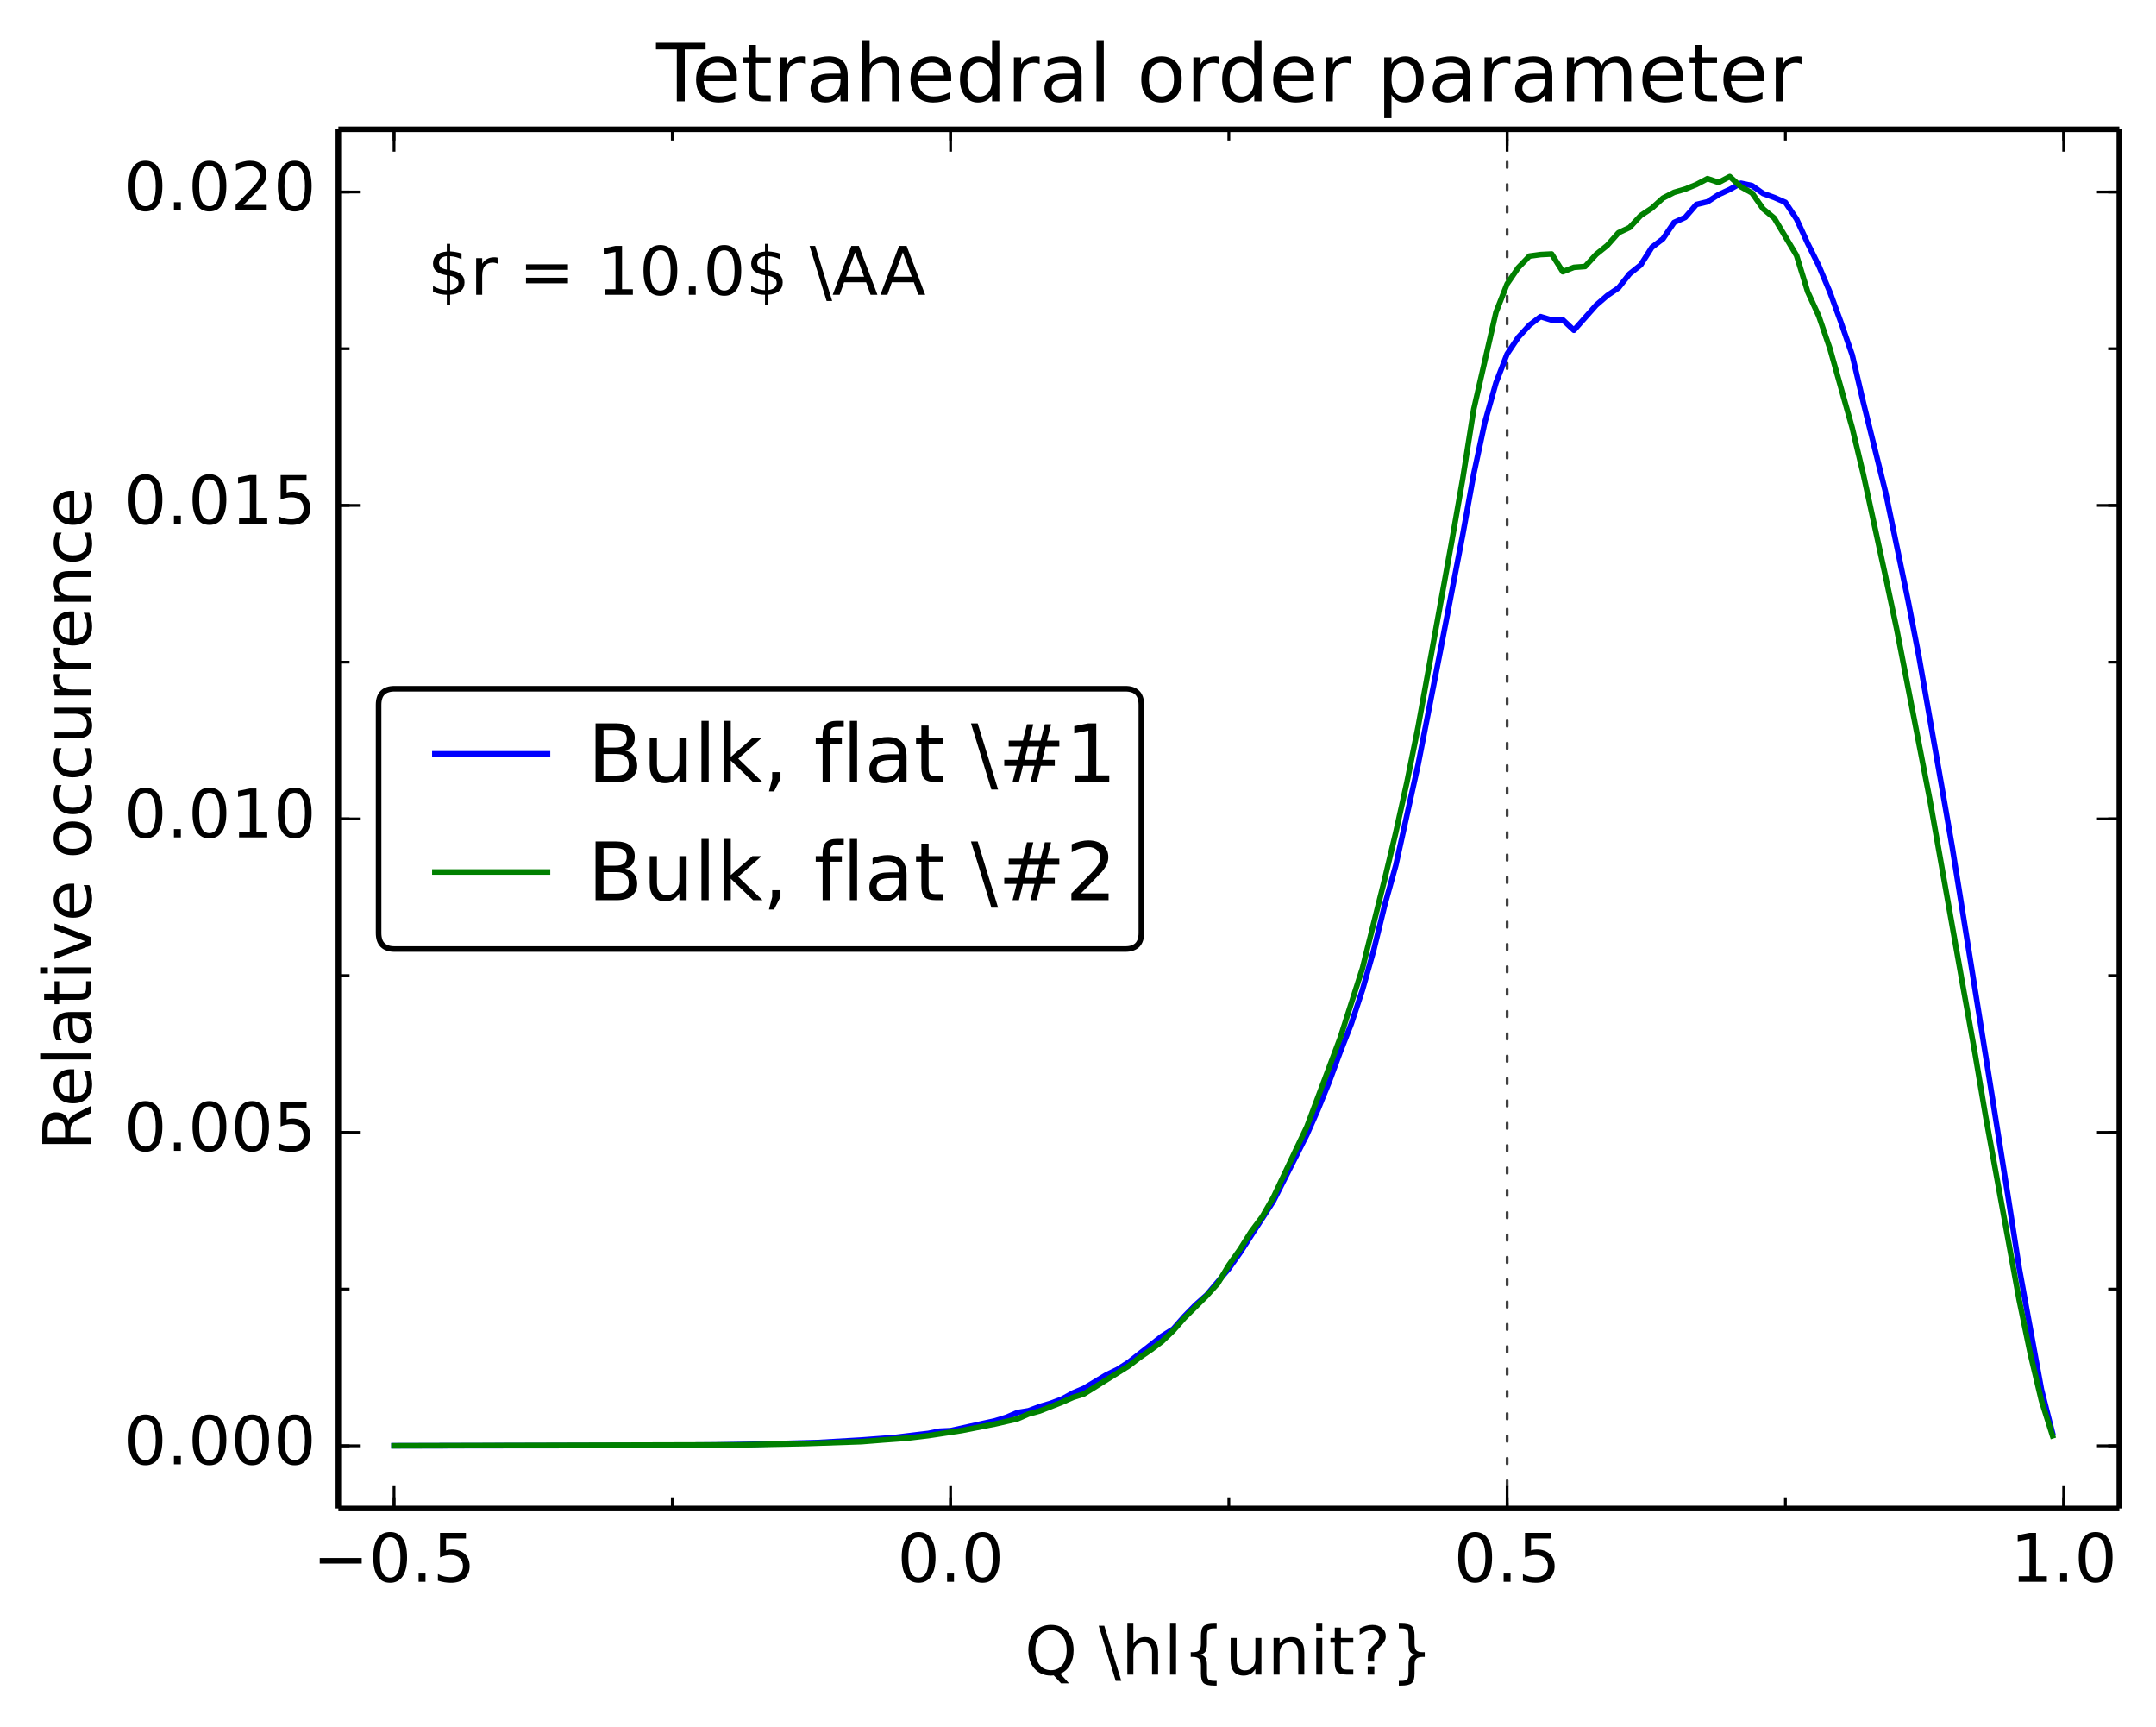
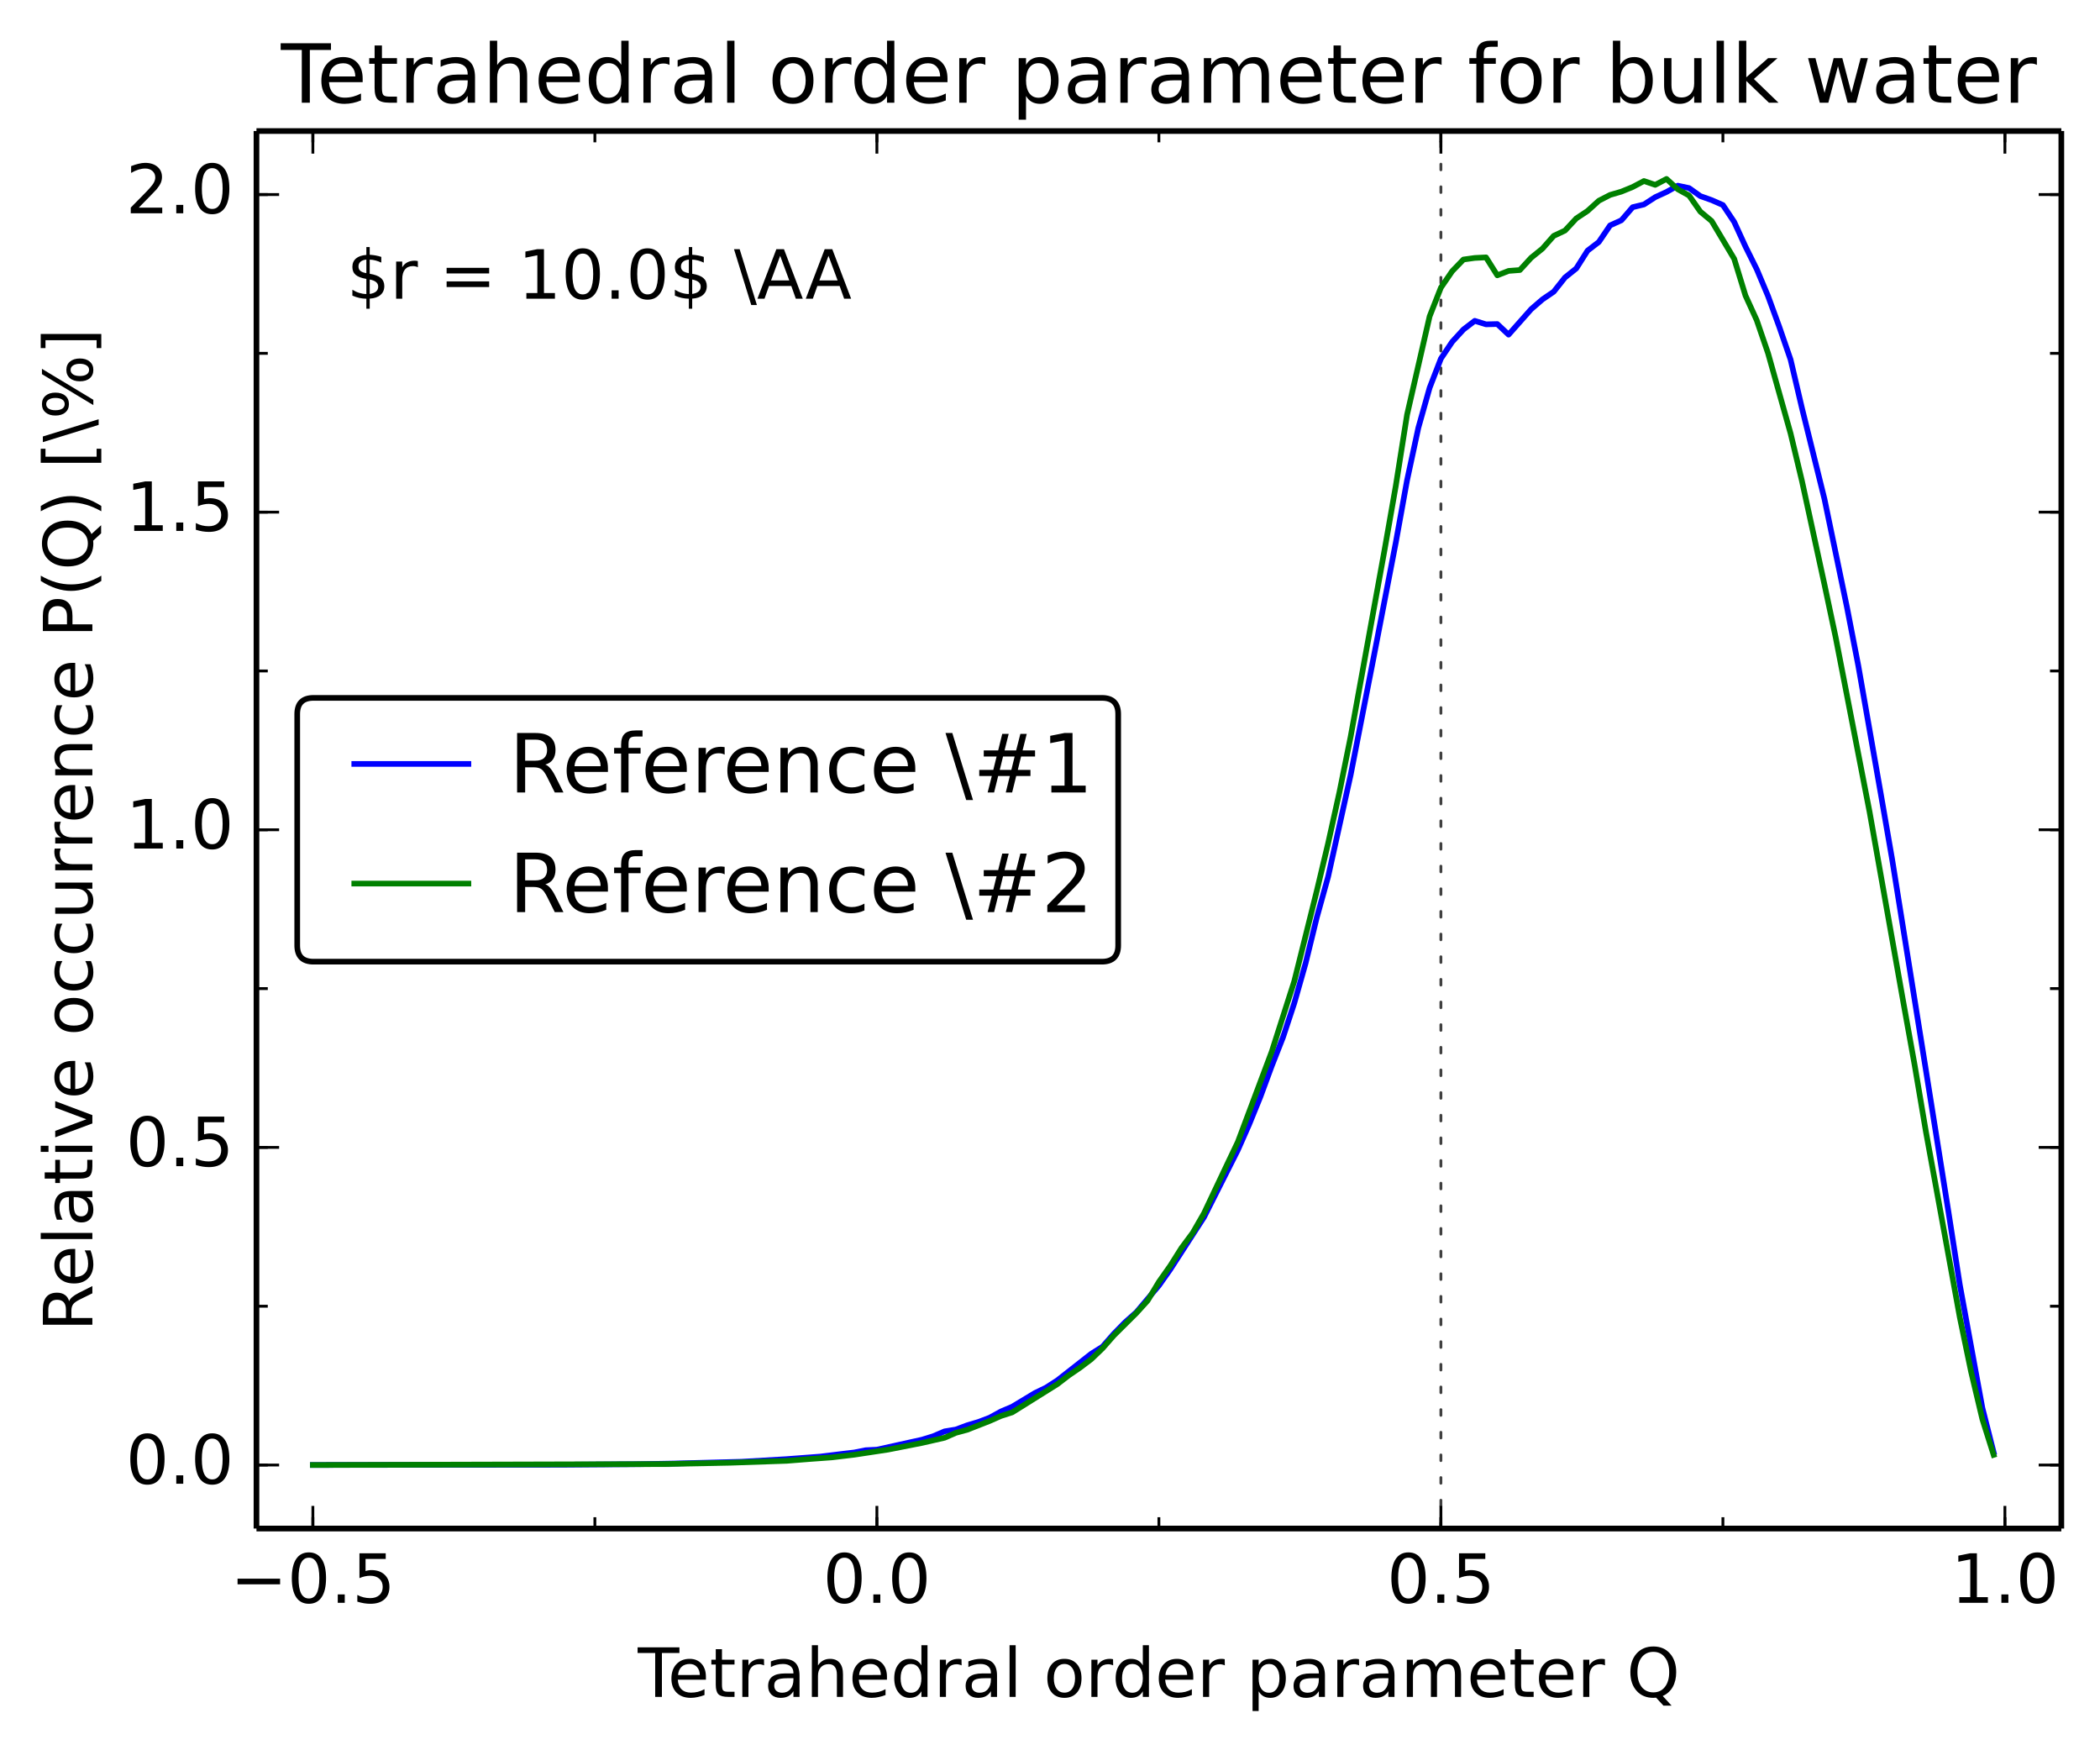
- <svg xmlns="http://www.w3.org/2000/svg" xmlns:xlink="http://www.w3.org/1999/xlink" height="309pt" version="1.1" viewBox="0 0 386 309" width="386pt">
+ <svg xmlns="http://www.w3.org/2000/svg" xmlns:xlink="http://www.w3.org/1999/xlink" height="309pt" version="1.1" viewBox="0 0 371 309" width="371pt">
  <defs>
    <style type="text/css">
*{stroke-linecap:butt;stroke-linejoin:round;}
  </style>
  </defs>
  <g id="figure_1">
    <g id="patch_1">
-       <path d=" M0 309.426 L386.637 309.426 L386.637 0 L0 0 z " style="fill:#ffffff;" />
+       <path d=" M0 309.426 L371.367 309.426 L371.367 0 L0 0 z " style="fill:#ffffff;" />
    </g>
    <g id="axes_1">
      <g id="patch_2">
-         <path d=" M60.579 269.999 L379.437 269.999 L379.437 23.142 L60.579 23.142 z " style="fill:#ffffff;" />
+         <path d=" M45.309 269.999 L364.167 269.999 L364.167 23.142 L45.309 23.142 z " style="fill:#ffffff;" />
      </g>
      <g id="line2d_1">
-         <path clip-path="url(#p0ee8c94985)" d=" M269.829 269.999 L269.829 23.142" style="fill:none;stroke:#404040;stroke-dasharray:1,3;stroke-dashoffset:0.0;stroke-linecap:round;stroke-width:0.5;" />
+         <path clip-path="url(#p82b99a444d)" d=" M254.559 269.999 L254.559 23.142" style="fill:none;stroke:#404040;stroke-dasharray:1,3;stroke-dashoffset:0.0;stroke-linecap:round;stroke-width:0.5;" />
      </g>
      <g id="line2d_2">
-         <path clip-path="url(#p0ee8c94985)" d=" M70.544 258.773 L114.387 258.728 L128.337 258.624 L134.315 258.517 L146.272 258.2 L154.244 257.738 L160.222 257.286 L164.208 256.796 L166.201 256.562 L168.194 256.164 L170.187 256.066 L178.158 254.303 L180.151 253.69 L182.144 252.836 L184.137 252.509 L186.129 251.765 L188.122 251.172 L190.115 250.416 L192.108 249.322 L194.101 248.475 L198.087 246.071 L200.079 245.104 L202.072 243.82 L208.051 239.132 L210.044 237.879 L212.037 235.606 L214.029 233.568 L216.022 231.795 L220.008 227.078 L222.001 224.251 L227.979 214.996 L233.958 203.137 L235.951 198.62 L237.944 193.716 L239.937 188.311 L241.929 183.238 L243.922 177.205 L245.915 170.186 L247.908 162.044 L249.901 154.87 L253.887 136.873 L257.872 116.5 L261.858 95.844 L263.851 84.835 L265.844 75.569 L267.837 68.502 L269.829 63.35 L271.822 60.376 L273.815 58.2 L275.808 56.673 L277.801 57.29 L279.794 57.238 L281.787 59.111 L285.772 54.614 L287.765 52.891 L289.758 51.532 L291.751 49.017 L293.744 47.419 L295.737 44.275 L297.729 42.747 L299.722 39.812 L301.715 38.911 L303.708 36.6 L305.701 36.117 L307.694 34.826 L309.687 33.908 L311.679 32.799 L313.672 33.22 L315.665 34.638 L317.658 35.346 L319.651 36.218 L321.644 39.204 L323.637 43.552 L325.629 47.556 L327.622 52.295 L329.615 57.745 L331.608 63.522 L333.601 72.027 L337.587 88.124 L341.572 107.287 L343.565 117.556 L347.551 140.259 L349.544 151.769 L355.522 189.087 L359.508 214.125 L361.501 226.932 L365.487 248.689 L367.479 256.53 L367.479 256.53" style="fill:none;stroke:#0000ff;stroke-linecap:square;" />
+         <path clip-path="url(#p82b99a444d)" d=" M55.274 258.773 L99.117 258.728 L113.067 258.624 L119.045 258.517 L131.002 258.2 L138.974 257.738 L144.952 257.286 L148.938 256.796 L150.931 256.562 L152.924 256.164 L154.917 256.066 L162.888 254.303 L164.881 253.69 L166.874 252.836 L168.867 252.509 L170.859 251.765 L172.852 251.172 L174.845 250.416 L176.838 249.322 L178.831 248.475 L182.817 246.071 L184.809 245.104 L186.802 243.82 L192.781 239.132 L194.774 237.879 L196.767 235.606 L198.759 233.568 L200.752 231.795 L204.738 227.078 L206.731 224.251 L212.709 214.996 L218.688 203.137 L220.681 198.62 L222.674 193.716 L224.667 188.311 L226.659 183.238 L228.652 177.205 L230.645 170.186 L232.638 162.044 L234.631 154.87 L238.617 136.873 L242.602 116.5 L246.588 95.844 L248.581 84.835 L250.574 75.569 L252.567 68.502 L254.559 63.35 L256.552 60.376 L258.545 58.2 L260.538 56.673 L262.531 57.29 L264.524 57.238 L266.517 59.111 L270.502 54.614 L272.495 52.891 L274.488 51.532 L276.481 49.017 L278.474 47.419 L280.467 44.275 L282.459 42.747 L284.452 39.812 L286.445 38.911 L288.438 36.6 L290.431 36.117 L292.424 34.826 L294.417 33.908 L296.409 32.799 L298.402 33.22 L300.395 34.638 L302.388 35.346 L304.381 36.218 L306.374 39.204 L308.367 43.552 L310.359 47.556 L312.352 52.295 L314.345 57.745 L316.338 63.522 L318.331 72.027 L322.317 88.124 L326.302 107.287 L328.295 117.556 L332.281 140.259 L334.274 151.769 L340.252 189.087 L344.238 214.125 L346.231 226.932 L350.217 248.689 L352.209 256.53 L352.209 256.53" style="fill:none;stroke:#0000ff;stroke-linecap:square;" />
      </g>
      <g id="line2d_3">
-         <path clip-path="url(#p0ee8c94985)" d=" M70.544 258.777 L132.322 258.61 L144.279 258.378 L154.244 258.038 L158.229 257.721 L162.215 257.431 L166.201 256.956 L172.179 256.049 L178.158 254.873 L182.144 253.963 L184.137 253.091 L186.129 252.555 L190.115 250.993 L192.108 250.113 L194.101 249.474 L202.072 244.489 L204.065 242.956 L206.058 241.594 L208.051 240.089 L210.044 238.178 L212.037 235.905 L216.022 231.94 L218.015 229.745 L220.008 226.429 L222.001 223.61 L223.994 220.446 L225.987 217.768 L227.979 214.304 L231.965 205.887 L233.958 201.703 L239.937 185.779 L243.922 173.33 L247.908 157.35 L249.901 148.972 L251.894 139.979 L253.887 130.115 L259.865 97.189 L261.858 85.836 L263.851 73.253 L267.837 55.881 L269.829 50.813 L271.822 47.903 L273.815 45.838 L275.808 45.564 L277.801 45.462 L279.794 48.633 L281.787 47.852 L283.779 47.7 L285.772 45.529 L287.765 43.917 L289.758 41.663 L291.751 40.726 L293.744 38.583 L295.737 37.26 L297.729 35.454 L299.722 34.429 L301.715 33.846 L303.708 33.031 L305.701 31.974 L307.694 32.653 L309.687 31.606 L311.679 33.429 L313.672 34.538 L315.665 37.383 L317.658 39.038 L321.644 45.72 L323.637 52.209 L325.629 56.574 L327.622 62.386 L331.608 76.566 L333.601 84.897 L337.587 103.225 L339.579 112.611 L345.558 143.389 L351.537 177.103 L353.529 188.158 L355.522 199.938 L361.501 232.687 L363.494 242.294 L365.487 250.684 L367.479 256.989 L367.479 256.989" style="fill:none;stroke:#008000;stroke-linecap:square;" />
+         <path clip-path="url(#p82b99a444d)" d=" M55.274 258.777 L117.052 258.61 L129.009 258.378 L138.974 258.038 L142.959 257.721 L146.945 257.431 L150.931 256.956 L156.909 256.049 L162.888 254.873 L166.874 253.963 L168.867 253.091 L170.859 252.555 L174.845 250.993 L176.838 250.113 L178.831 249.474 L186.802 244.489 L188.795 242.956 L190.788 241.594 L192.781 240.089 L194.774 238.178 L196.767 235.905 L200.752 231.94 L202.745 229.745 L204.738 226.429 L206.731 223.61 L208.724 220.446 L210.717 217.768 L212.709 214.304 L216.695 205.887 L218.688 201.703 L224.667 185.779 L228.652 173.33 L232.638 157.35 L234.631 148.972 L236.624 139.979 L238.617 130.115 L244.595 97.189 L246.588 85.836 L248.581 73.253 L252.567 55.881 L254.559 50.813 L256.552 47.903 L258.545 45.838 L260.538 45.564 L262.531 45.462 L264.524 48.633 L266.517 47.852 L268.509 47.7 L270.502 45.529 L272.495 43.917 L274.488 41.663 L276.481 40.726 L278.474 38.583 L280.467 37.26 L282.459 35.454 L284.452 34.429 L286.445 33.846 L288.438 33.031 L290.431 31.974 L292.424 32.653 L294.417 31.606 L296.409 33.429 L298.402 34.538 L300.395 37.383 L302.388 39.038 L306.374 45.72 L308.367 52.209 L310.359 56.574 L312.352 62.386 L316.338 76.566 L318.331 84.897 L322.317 103.225 L324.309 112.611 L330.288 143.389 L336.267 177.103 L338.259 188.158 L340.252 199.938 L346.231 232.687 L348.224 242.294 L350.217 250.684 L352.209 256.989 L352.209 256.989" style="fill:none;stroke:#008000;stroke-linecap:square;" />
      </g>
      <g id="matplotlib.axis_1">
        <g id="xtick_1">
          <g id="line2d_4">
            <defs>
              <path d=" M0 0 L0 -4" id="m93b0483c22" style="stroke:#000000;stroke-width:0.5;" />
            </defs>
            <g>
-               <use style="stroke:#000000;stroke-width:0.5;" x="70.544" xlink:href="#m93b0483c22" y="269.999" />
+               <use style="stroke:#000000;stroke-width:0.5;" x="55.274" xlink:href="#m93b0483c22" y="269.999" />
            </g>
          </g>
          <g id="line2d_5">
            <defs>
              <path d=" M0 0 L0 4" id="m741efc42ff" style="stroke:#000000;stroke-width:0.5;" />
            </defs>
            <g>
-               <use style="stroke:#000000;stroke-width:0.5;" x="70.544" xlink:href="#m741efc42ff" y="23.142" />
+               <use style="stroke:#000000;stroke-width:0.5;" x="55.274" xlink:href="#m741efc42ff" y="23.142" />
            </g>
          </g>
          <g id="text_1">
-             <text style="font-family:DejaVu Sans;font-size:12.0px;font-style:normal;text-anchor:middle;" transform="rotate(-0, 70.54366, 283.117)" x="70.544" y="283.117">−0.5</text>
+             <text style="font-family:DejaVu Sans;font-size:12.0px;font-style:normal;text-anchor:middle;" transform="rotate(-0, 55.27366, 283.117)" x="55.274" y="283.117">−0.5</text>
          </g>
        </g>
        <g id="xtick_2">
          <g id="line2d_6">
            <g>
-               <use style="stroke:#000000;stroke-width:0.5;" x="170.187" xlink:href="#m93b0483c22" y="269.999" />
+               <use style="stroke:#000000;stroke-width:0.5;" x="154.917" xlink:href="#m93b0483c22" y="269.999" />
            </g>
          </g>
          <g id="line2d_7">
            <g>
-               <use style="stroke:#000000;stroke-width:0.5;" x="170.187" xlink:href="#m741efc42ff" y="23.142" />
+               <use style="stroke:#000000;stroke-width:0.5;" x="154.917" xlink:href="#m741efc42ff" y="23.142" />
            </g>
          </g>
          <g id="text_2">
-             <text style="font-family:DejaVu Sans;font-size:12.0px;font-style:normal;text-anchor:middle;" transform="rotate(-0, 170.1865, 283.117)" x="170.187" y="283.117">0.0</text>
+             <text style="font-family:DejaVu Sans;font-size:12.0px;font-style:normal;text-anchor:middle;" transform="rotate(-0, 154.9165, 283.117)" x="154.917" y="283.117">0.0</text>
          </g>
        </g>
        <g id="xtick_3">
          <g id="line2d_8">
            <g>
-               <use style="stroke:#000000;stroke-width:0.5;" x="269.829" xlink:href="#m93b0483c22" y="269.999" />
+               <use style="stroke:#000000;stroke-width:0.5;" x="254.559" xlink:href="#m93b0483c22" y="269.999" />
            </g>
          </g>
          <g id="line2d_9">
            <g>
-               <use style="stroke:#000000;stroke-width:0.5;" x="269.829" xlink:href="#m741efc42ff" y="23.142" />
+               <use style="stroke:#000000;stroke-width:0.5;" x="254.559" xlink:href="#m741efc42ff" y="23.142" />
            </g>
          </g>
          <g id="text_3">
-             <text style="font-family:DejaVu Sans;font-size:12.0px;font-style:normal;text-anchor:middle;" transform="rotate(-0, 269.8294, 283.117)" x="269.829" y="283.117">0.5</text>
+             <text style="font-family:DejaVu Sans;font-size:12.0px;font-style:normal;text-anchor:middle;" transform="rotate(-0, 254.5594, 283.117)" x="254.559" y="283.117">0.5</text>
          </g>
        </g>
        <g id="xtick_4">
          <g id="line2d_10">
            <g>
-               <use style="stroke:#000000;stroke-width:0.5;" x="369.472" xlink:href="#m93b0483c22" y="269.999" />
+               <use style="stroke:#000000;stroke-width:0.5;" x="354.202" xlink:href="#m93b0483c22" y="269.999" />
            </g>
          </g>
          <g id="line2d_11">
            <g>
-               <use style="stroke:#000000;stroke-width:0.5;" x="369.472" xlink:href="#m741efc42ff" y="23.142" />
+               <use style="stroke:#000000;stroke-width:0.5;" x="354.202" xlink:href="#m741efc42ff" y="23.142" />
            </g>
          </g>
          <g id="text_4">
-             <text style="font-family:DejaVu Sans;font-size:12.0px;font-style:normal;text-anchor:middle;" transform="rotate(-0, 369.4722, 283.117)" x="369.472" y="283.117">1.0</text>
+             <text style="font-family:DejaVu Sans;font-size:12.0px;font-style:normal;text-anchor:middle;" transform="rotate(-0, 354.2022, 283.117)" x="354.202" y="283.117">1.0</text>
          </g>
        </g>
        <g id="xtick_5">
          <g id="line2d_12">
            <defs>
              <path d=" M0 0 L0 -2" id="m177f7580d0" style="stroke:#000000;stroke-width:0.5;" />
            </defs>
            <g>
-               <use style="stroke:#000000;stroke-width:0.5;" x="70.544" xlink:href="#m177f7580d0" y="269.999" />
+               <use style="stroke:#000000;stroke-width:0.5;" x="55.274" xlink:href="#m177f7580d0" y="269.999" />
            </g>
          </g>
          <g id="line2d_13">
            <defs>
              <path d=" M0 0 L0 2" id="m5284c7e2a0" style="stroke:#000000;stroke-width:0.5;" />
            </defs>
            <g>
-               <use style="stroke:#000000;stroke-width:0.5;" x="70.544" xlink:href="#m5284c7e2a0" y="23.142" />
+               <use style="stroke:#000000;stroke-width:0.5;" x="55.274" xlink:href="#m5284c7e2a0" y="23.142" />
            </g>
          </g>
        </g>
        <g id="xtick_6">
          <g id="line2d_14">
            <g>
-               <use style="stroke:#000000;stroke-width:0.5;" x="120.365" xlink:href="#m177f7580d0" y="269.999" />
+               <use style="stroke:#000000;stroke-width:0.5;" x="105.095" xlink:href="#m177f7580d0" y="269.999" />
            </g>
          </g>
          <g id="line2d_15">
            <g>
-               <use style="stroke:#000000;stroke-width:0.5;" x="120.365" xlink:href="#m5284c7e2a0" y="23.142" />
+               <use style="stroke:#000000;stroke-width:0.5;" x="105.095" xlink:href="#m5284c7e2a0" y="23.142" />
            </g>
          </g>
        </g>
        <g id="xtick_7">
          <g id="line2d_16">
            <g>
-               <use style="stroke:#000000;stroke-width:0.5;" x="170.187" xlink:href="#m177f7580d0" y="269.999" />
+               <use style="stroke:#000000;stroke-width:0.5;" x="154.917" xlink:href="#m177f7580d0" y="269.999" />
            </g>
          </g>
          <g id="line2d_17">
            <g>
-               <use style="stroke:#000000;stroke-width:0.5;" x="170.187" xlink:href="#m5284c7e2a0" y="23.142" />
+               <use style="stroke:#000000;stroke-width:0.5;" x="154.917" xlink:href="#m5284c7e2a0" y="23.142" />
            </g>
          </g>
        </g>
        <g id="xtick_8">
          <g id="line2d_18">
            <g>
-               <use style="stroke:#000000;stroke-width:0.5;" x="220.008" xlink:href="#m177f7580d0" y="269.999" />
+               <use style="stroke:#000000;stroke-width:0.5;" x="204.738" xlink:href="#m177f7580d0" y="269.999" />
            </g>
          </g>
          <g id="line2d_19">
            <g>
-               <use style="stroke:#000000;stroke-width:0.5;" x="220.008" xlink:href="#m5284c7e2a0" y="23.142" />
+               <use style="stroke:#000000;stroke-width:0.5;" x="204.738" xlink:href="#m5284c7e2a0" y="23.142" />
            </g>
          </g>
        </g>
        <g id="xtick_9">
          <g id="line2d_20">
            <g>
-               <use style="stroke:#000000;stroke-width:0.5;" x="269.829" xlink:href="#m177f7580d0" y="269.999" />
+               <use style="stroke:#000000;stroke-width:0.5;" x="254.559" xlink:href="#m177f7580d0" y="269.999" />
            </g>
          </g>
          <g id="line2d_21">
            <g>
-               <use style="stroke:#000000;stroke-width:0.5;" x="269.829" xlink:href="#m5284c7e2a0" y="23.142" />
+               <use style="stroke:#000000;stroke-width:0.5;" x="254.559" xlink:href="#m5284c7e2a0" y="23.142" />
            </g>
          </g>
        </g>
        <g id="xtick_10">
          <g id="line2d_22">
            <g>
-               <use style="stroke:#000000;stroke-width:0.5;" x="319.651" xlink:href="#m177f7580d0" y="269.999" />
+               <use style="stroke:#000000;stroke-width:0.5;" x="304.381" xlink:href="#m177f7580d0" y="269.999" />
            </g>
          </g>
          <g id="line2d_23">
            <g>
-               <use style="stroke:#000000;stroke-width:0.5;" x="319.651" xlink:href="#m5284c7e2a0" y="23.142" />
+               <use style="stroke:#000000;stroke-width:0.5;" x="304.381" xlink:href="#m5284c7e2a0" y="23.142" />
            </g>
          </g>
        </g>
        <g id="xtick_11">
          <g id="line2d_24">
            <g>
-               <use style="stroke:#000000;stroke-width:0.5;" x="369.472" xlink:href="#m177f7580d0" y="269.999" />
+               <use style="stroke:#000000;stroke-width:0.5;" x="354.202" xlink:href="#m177f7580d0" y="269.999" />
            </g>
          </g>
          <g id="line2d_25">
            <g>
-               <use style="stroke:#000000;stroke-width:0.5;" x="369.472" xlink:href="#m5284c7e2a0" y="23.142" />
+               <use style="stroke:#000000;stroke-width:0.5;" x="354.202" xlink:href="#m5284c7e2a0" y="23.142" />
            </g>
          </g>
        </g>
        <g id="text_5">
-           <text style="font-family:DejaVu Sans;font-size:12.0px;font-style:normal;text-anchor:middle;" transform="rotate(-0, 220.0079, 299.7308)" x="220.008" y="299.731">Q \hl{unit?}</text>
+           <text style="font-family:DejaVu Sans;font-size:12.0px;font-style:normal;text-anchor:middle;" transform="rotate(-0, 204.7379, 299.7308)" x="204.738" y="299.731">Tetrahedral order parameter Q</text>
        </g>
      </g>
      <g id="matplotlib.axis_2">
        <g id="ytick_1">
          <g id="line2d_26">
            <defs>
              <path d=" M0 0 L4 0" id="m728421d6d4" style="stroke:#000000;stroke-width:0.5;" />
            </defs>
            <g>
-               <use style="stroke:#000000;stroke-width:0.5;" x="60.579" xlink:href="#m728421d6d4" y="258.778" />
+               <use style="stroke:#000000;stroke-width:0.5;" x="45.309" xlink:href="#m728421d6d4" y="258.778" />
            </g>
          </g>
          <g id="line2d_27">
            <defs>
              <path d=" M0 0 L-4 0" id="mcb0005524f" style="stroke:#000000;stroke-width:0.5;" />
            </defs>
            <g>
-               <use style="stroke:#000000;stroke-width:0.5;" x="379.437" xlink:href="#mcb0005524f" y="258.778" />
+               <use style="stroke:#000000;stroke-width:0.5;" x="364.167" xlink:href="#mcb0005524f" y="258.778" />
            </g>
          </g>
          <g id="text_6">
-             <text style="font-family:DejaVu Sans;font-size:12.0px;font-style:normal;text-anchor:end;" transform="rotate(-0, 56.57937, 262.0894)" x="56.579" y="262.089">0.000</text>
+             <text style="font-family:DejaVu Sans;font-size:12.0px;font-style:normal;text-anchor:end;" transform="rotate(-0, 41.30938, 262.0894)" x="41.309" y="262.089">0.0</text>
          </g>
        </g>
        <g id="ytick_2">
          <g id="line2d_28">
            <g>
-               <use style="stroke:#000000;stroke-width:0.5;" x="60.579" xlink:href="#m728421d6d4" y="202.674" />
+               <use style="stroke:#000000;stroke-width:0.5;" x="45.309" xlink:href="#m728421d6d4" y="202.674" />
            </g>
          </g>
          <g id="line2d_29">
            <g>
-               <use style="stroke:#000000;stroke-width:0.5;" x="379.437" xlink:href="#mcb0005524f" y="202.674" />
+               <use style="stroke:#000000;stroke-width:0.5;" x="364.167" xlink:href="#mcb0005524f" y="202.674" />
            </g>
          </g>
          <g id="text_7">
-             <text style="font-family:DejaVu Sans;font-size:12.0px;font-style:normal;text-anchor:end;" transform="rotate(-0, 56.57937, 205.9855)" x="56.579" y="205.985">0.005</text>
+             <text style="font-family:DejaVu Sans;font-size:12.0px;font-style:normal;text-anchor:end;" transform="rotate(-0, 41.30938, 205.9855)" x="41.309" y="205.985">0.5</text>
          </g>
        </g>
        <g id="ytick_3">
          <g id="line2d_30">
            <g>
-               <use style="stroke:#000000;stroke-width:0.5;" x="60.579" xlink:href="#m728421d6d4" y="146.57" />
+               <use style="stroke:#000000;stroke-width:0.5;" x="45.309" xlink:href="#m728421d6d4" y="146.57" />
            </g>
          </g>
          <g id="line2d_31">
            <g>
-               <use style="stroke:#000000;stroke-width:0.5;" x="379.437" xlink:href="#mcb0005524f" y="146.57" />
+               <use style="stroke:#000000;stroke-width:0.5;" x="364.167" xlink:href="#mcb0005524f" y="146.57" />
            </g>
          </g>
          <g id="text_8">
-             <text style="font-family:DejaVu Sans;font-size:12.0px;font-style:normal;text-anchor:end;" transform="rotate(-0, 56.57937, 149.8816)" x="56.579" y="149.882">0.010</text>
+             <text style="font-family:DejaVu Sans;font-size:12.0px;font-style:normal;text-anchor:end;" transform="rotate(-0, 41.30938, 149.8816)" x="41.309" y="149.882">1.0</text>
          </g>
        </g>
        <g id="ytick_4">
          <g id="line2d_32">
            <g>
-               <use style="stroke:#000000;stroke-width:0.5;" x="60.579" xlink:href="#m728421d6d4" y="90.466" />
+               <use style="stroke:#000000;stroke-width:0.5;" x="45.309" xlink:href="#m728421d6d4" y="90.466" />
            </g>
          </g>
          <g id="line2d_33">
            <g>
-               <use style="stroke:#000000;stroke-width:0.5;" x="379.437" xlink:href="#mcb0005524f" y="90.466" />
+               <use style="stroke:#000000;stroke-width:0.5;" x="364.167" xlink:href="#mcb0005524f" y="90.466" />
            </g>
          </g>
          <g id="text_9">
-             <text style="font-family:DejaVu Sans;font-size:12.0px;font-style:normal;text-anchor:end;" transform="rotate(-0, 56.57937, 93.77768)" x="56.579" y="93.778">0.015</text>
+             <text style="font-family:DejaVu Sans;font-size:12.0px;font-style:normal;text-anchor:end;" transform="rotate(-0, 41.30938, 93.77768)" x="41.309" y="93.778">1.5</text>
          </g>
        </g>
        <g id="ytick_5">
          <g id="line2d_34">
            <g>
-               <use style="stroke:#000000;stroke-width:0.5;" x="60.579" xlink:href="#m728421d6d4" y="34.363" />
+               <use style="stroke:#000000;stroke-width:0.5;" x="45.309" xlink:href="#m728421d6d4" y="34.363" />
            </g>
          </g>
          <g id="line2d_35">
            <g>
-               <use style="stroke:#000000;stroke-width:0.5;" x="379.437" xlink:href="#mcb0005524f" y="34.363" />
+               <use style="stroke:#000000;stroke-width:0.5;" x="364.167" xlink:href="#mcb0005524f" y="34.363" />
            </g>
          </g>
          <g id="text_10">
-             <text style="font-family:DejaVu Sans;font-size:12.0px;font-style:normal;text-anchor:end;" transform="rotate(-0, 56.57937, 37.67378)" x="56.579" y="37.674">0.020</text>
+             <text style="font-family:DejaVu Sans;font-size:12.0px;font-style:normal;text-anchor:end;" transform="rotate(-0, 41.30938, 37.67378)" x="41.309" y="37.674">2.0</text>
          </g>
        </g>
        <g id="ytick_6">
          <g id="line2d_36">
            <defs>
              <path d=" M0 0 L2 0" id="mf0c55a9a47" style="stroke:#000000;stroke-width:0.5;" />
            </defs>
            <g>
-               <use style="stroke:#000000;stroke-width:0.5;" x="60.579" xlink:href="#mf0c55a9a47" y="258.778" />
+               <use style="stroke:#000000;stroke-width:0.5;" x="45.309" xlink:href="#mf0c55a9a47" y="258.778" />
            </g>
          </g>
          <g id="line2d_37">
            <defs>
              <path d=" M0 0 L-2 0" id="ma4f294b3af" style="stroke:#000000;stroke-width:0.5;" />
            </defs>
            <g>
-               <use style="stroke:#000000;stroke-width:0.5;" x="379.437" xlink:href="#ma4f294b3af" y="258.778" />
+               <use style="stroke:#000000;stroke-width:0.5;" x="364.167" xlink:href="#ma4f294b3af" y="258.778" />
            </g>
          </g>
        </g>
        <g id="ytick_7">
          <g id="line2d_38">
            <g>
-               <use style="stroke:#000000;stroke-width:0.5;" x="60.579" xlink:href="#mf0c55a9a47" y="230.726" />
+               <use style="stroke:#000000;stroke-width:0.5;" x="45.309" xlink:href="#mf0c55a9a47" y="230.726" />
            </g>
          </g>
          <g id="line2d_39">
            <g>
-               <use style="stroke:#000000;stroke-width:0.5;" x="379.437" xlink:href="#ma4f294b3af" y="230.726" />
+               <use style="stroke:#000000;stroke-width:0.5;" x="364.167" xlink:href="#ma4f294b3af" y="230.726" />
            </g>
          </g>
        </g>
        <g id="ytick_8">
          <g id="line2d_40">
            <g>
-               <use style="stroke:#000000;stroke-width:0.5;" x="60.579" xlink:href="#mf0c55a9a47" y="202.674" />
+               <use style="stroke:#000000;stroke-width:0.5;" x="45.309" xlink:href="#mf0c55a9a47" y="202.674" />
            </g>
          </g>
          <g id="line2d_41">
            <g>
-               <use style="stroke:#000000;stroke-width:0.5;" x="379.437" xlink:href="#ma4f294b3af" y="202.674" />
+               <use style="stroke:#000000;stroke-width:0.5;" x="364.167" xlink:href="#ma4f294b3af" y="202.674" />
            </g>
          </g>
        </g>
        <g id="ytick_9">
          <g id="line2d_42">
            <g>
-               <use style="stroke:#000000;stroke-width:0.5;" x="60.579" xlink:href="#mf0c55a9a47" y="174.622" />
+               <use style="stroke:#000000;stroke-width:0.5;" x="45.309" xlink:href="#mf0c55a9a47" y="174.622" />
            </g>
          </g>
          <g id="line2d_43">
            <g>
-               <use style="stroke:#000000;stroke-width:0.5;" x="379.437" xlink:href="#ma4f294b3af" y="174.622" />
+               <use style="stroke:#000000;stroke-width:0.5;" x="364.167" xlink:href="#ma4f294b3af" y="174.622" />
            </g>
          </g>
        </g>
        <g id="ytick_10">
          <g id="line2d_44">
            <g>
-               <use style="stroke:#000000;stroke-width:0.5;" x="60.579" xlink:href="#mf0c55a9a47" y="146.57" />
+               <use style="stroke:#000000;stroke-width:0.5;" x="45.309" xlink:href="#mf0c55a9a47" y="146.57" />
            </g>
          </g>
          <g id="line2d_45">
            <g>
-               <use style="stroke:#000000;stroke-width:0.5;" x="379.437" xlink:href="#ma4f294b3af" y="146.57" />
+               <use style="stroke:#000000;stroke-width:0.5;" x="364.167" xlink:href="#ma4f294b3af" y="146.57" />
            </g>
          </g>
        </g>
        <g id="ytick_11">
          <g id="line2d_46">
            <g>
-               <use style="stroke:#000000;stroke-width:0.5;" x="60.579" xlink:href="#mf0c55a9a47" y="118.518" />
+               <use style="stroke:#000000;stroke-width:0.5;" x="45.309" xlink:href="#mf0c55a9a47" y="118.518" />
            </g>
          </g>
          <g id="line2d_47">
            <g>
-               <use style="stroke:#000000;stroke-width:0.5;" x="379.437" xlink:href="#ma4f294b3af" y="118.518" />
+               <use style="stroke:#000000;stroke-width:0.5;" x="364.167" xlink:href="#ma4f294b3af" y="118.518" />
            </g>
          </g>
        </g>
        <g id="ytick_12">
          <g id="line2d_48">
            <g>
-               <use style="stroke:#000000;stroke-width:0.5;" x="60.579" xlink:href="#mf0c55a9a47" y="90.466" />
+               <use style="stroke:#000000;stroke-width:0.5;" x="45.309" xlink:href="#mf0c55a9a47" y="90.466" />
            </g>
          </g>
          <g id="line2d_49">
            <g>
-               <use style="stroke:#000000;stroke-width:0.5;" x="379.437" xlink:href="#ma4f294b3af" y="90.466" />
+               <use style="stroke:#000000;stroke-width:0.5;" x="364.167" xlink:href="#ma4f294b3af" y="90.466" />
            </g>
          </g>
        </g>
        <g id="ytick_13">
          <g id="line2d_50">
            <g>
-               <use style="stroke:#000000;stroke-width:0.5;" x="60.579" xlink:href="#mf0c55a9a47" y="62.414" />
+               <use style="stroke:#000000;stroke-width:0.5;" x="45.309" xlink:href="#mf0c55a9a47" y="62.414" />
            </g>
          </g>
          <g id="line2d_51">
            <g>
-               <use style="stroke:#000000;stroke-width:0.5;" x="379.437" xlink:href="#ma4f294b3af" y="62.414" />
+               <use style="stroke:#000000;stroke-width:0.5;" x="364.167" xlink:href="#ma4f294b3af" y="62.414" />
            </g>
          </g>
        </g>
        <g id="ytick_14">
          <g id="line2d_52">
            <g>
-               <use style="stroke:#000000;stroke-width:0.5;" x="60.579" xlink:href="#mf0c55a9a47" y="34.363" />
+               <use style="stroke:#000000;stroke-width:0.5;" x="45.309" xlink:href="#mf0c55a9a47" y="34.363" />
            </g>
          </g>
          <g id="line2d_53">
            <g>
-               <use style="stroke:#000000;stroke-width:0.5;" x="379.437" xlink:href="#ma4f294b3af" y="34.363" />
+               <use style="stroke:#000000;stroke-width:0.5;" x="364.167" xlink:href="#ma4f294b3af" y="34.363" />
            </g>
          </g>
        </g>
        <g id="text_11">
-           <text style="font-family:DejaVu Sans;font-size:12.0px;font-style:normal;text-anchor:middle;" transform="rotate(-90, 16.31812, 146.5703)" x="16.318" y="146.57">Relative occurrence</text>
+           <text style="font-family:DejaVu Sans;font-size:12.0px;font-style:normal;text-anchor:middle;" transform="rotate(-90, 16.31812, 146.5703)" x="16.318" y="146.57">Relative occurrence P(Q) [\%]</text>
        </g>
      </g>
      <g id="patch_3">
-         <path d=" M60.579 23.142 L379.437 23.142" style="fill:none;stroke:#000000;" />
+         <path d=" M45.309 23.142 L364.167 23.142" style="fill:none;stroke:#000000;" />
      </g>
      <g id="patch_4">
-         <path d=" M379.437 269.999 L379.437 23.142" style="fill:none;stroke:#000000;" />
+         <path d=" M364.167 269.999 L364.167 23.142" style="fill:none;stroke:#000000;" />
      </g>
      <g id="patch_5">
-         <path d=" M60.579 269.999 L379.437 269.999" style="fill:none;stroke:#000000;" />
+         <path d=" M45.309 269.999 L364.167 269.999" style="fill:none;stroke:#000000;" />
      </g>
      <g id="patch_6">
-         <path d=" M60.579 269.999 L60.579 23.142" style="fill:none;stroke:#000000;" />
+         <path d=" M45.309 269.999 L45.309 23.142" style="fill:none;stroke:#000000;" />
      </g>
      <g id="text_12">
-         <text style="font-family:DejaVu Sans;font-size:12.0px;font-style:normal;text-anchor:start;" transform="rotate(-0, 76.52223, 52.76461)" x="76.522" y="52.765">$r = 10.0$ \AA</text>
+         <text style="font-family:DejaVu Sans;font-size:12.0px;font-style:normal;text-anchor:start;" transform="rotate(-0, 61.25223, 52.76461)" x="61.252" y="52.765">$r = 10.0$ \AA</text>
      </g>
      <g id="text_13">
-         <text style="font-family:DejaVu Sans;font-size:14.4px;font-style:normal;text-anchor:middle;" transform="rotate(-0, 220.0079, 18.14175)" x="220.008" y="18.142">Tetrahedral order parameter</text>
+         <text style="font-family:DejaVu Sans;font-size:14.4px;font-style:normal;text-anchor:middle;" transform="rotate(-0, 204.7379, 18.14175)" x="204.738" y="18.142">Tetrahedral order parameter for bulk water</text>
      </g>
      <g id="legend_1">
        <g id="patch_7">
-           <path d=" M70.659 169.867 L201.463 169.867 Q204.343 169.867 204.343 166.987 L204.343 126.154 Q204.343 123.274 201.463 123.274 L70.659 123.274 Q67.779 123.274 67.779 126.154 L67.779 166.987 Q67.779 169.867 70.659 169.867 z " style="fill:#ffffff;stroke:#000000;" />
+           <path d=" M55.389 169.867 L194.664 169.867 Q197.544 169.867 197.544 166.987 L197.544 126.154 Q197.544 123.274 194.664 123.274 L55.389 123.274 Q52.509 123.274 52.509 126.154 L52.509 166.987 Q52.509 169.867 55.389 169.867 z " style="fill:#ffffff;stroke:#000000;" />
        </g>
        <g id="line2d_54">
-           <path d=" M77.859 134.936 L98.019 134.936" style="fill:none;stroke:#0000ff;stroke-linecap:square;" />
+           <path d=" M62.589 134.936 L82.749 134.936" style="fill:none;stroke:#0000ff;stroke-linecap:square;" />
        </g>
        <g id="line2d_55" />
        <g id="text_14">
-           <text style="font-family:DejaVu Sans;font-size:14.4px;font-style:normal;text-anchor:start;" transform="rotate(-0, 105.2194, 139.9756)" x="105.219" y="139.976">Bulk, flat \#1</text>
+           <text style="font-family:DejaVu Sans;font-size:14.4px;font-style:normal;text-anchor:start;" transform="rotate(-0, 89.94938, 139.9756)" x="89.949" y="139.976">Reference \#1</text>
        </g>
        <g id="line2d_56">
-           <path d=" M77.859 156.072 L98.019 156.072" style="fill:none;stroke:#008000;stroke-linecap:square;" />
+           <path d=" M62.589 156.072 L82.749 156.072" style="fill:none;stroke:#008000;stroke-linecap:square;" />
        </g>
        <g id="line2d_57" />
        <g id="text_15">
-           <text style="font-family:DejaVu Sans;font-size:14.4px;font-style:normal;text-anchor:start;" transform="rotate(-0, 105.2194, 161.1121)" x="105.219" y="161.112">Bulk, flat \#2</text>
+           <text style="font-family:DejaVu Sans;font-size:14.4px;font-style:normal;text-anchor:start;" transform="rotate(-0, 89.94938, 161.1121)" x="89.949" y="161.112">Reference \#2</text>
        </g>
      </g>
    </g>
  </g>
  <defs>
-     <clipPath id="p0ee8c94985">
-       <rect height="246.857" width="318.857" x="60.579" y="23.142" />
+     <clipPath id="p82b99a444d">
+       <rect height="246.857" width="318.857" x="45.309" y="23.142" />
    </clipPath>
  </defs>
</svg>
